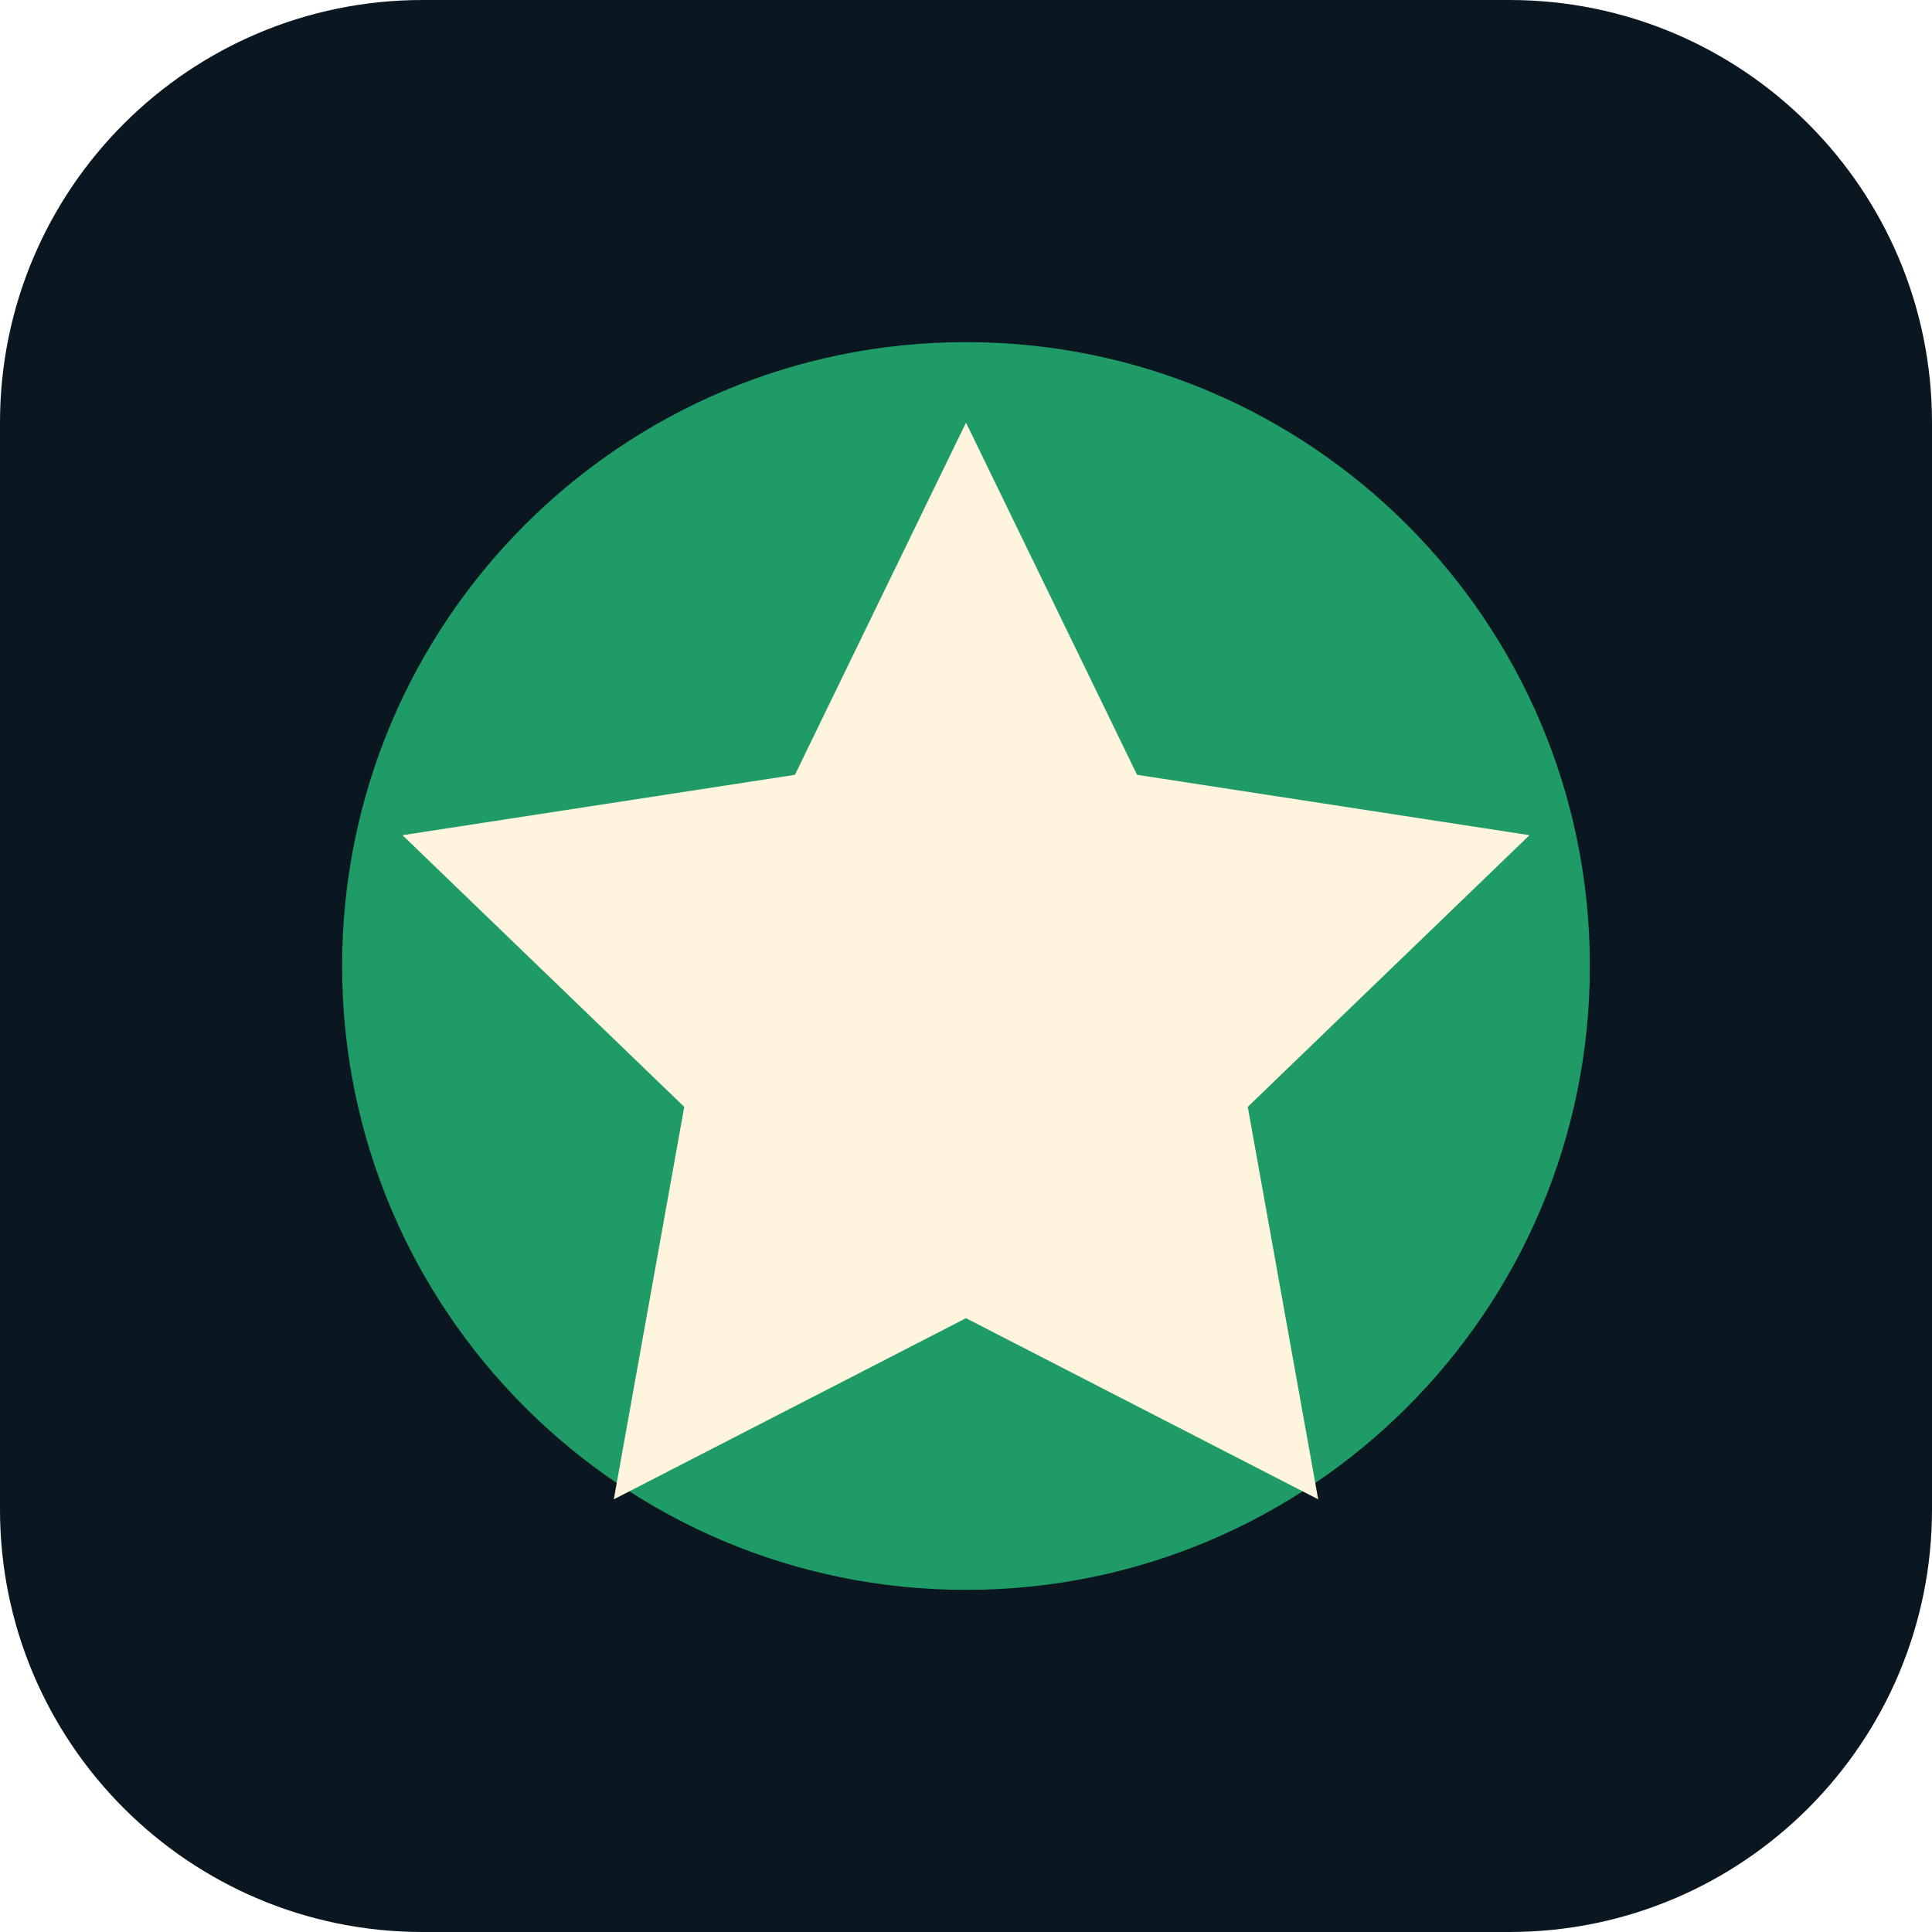
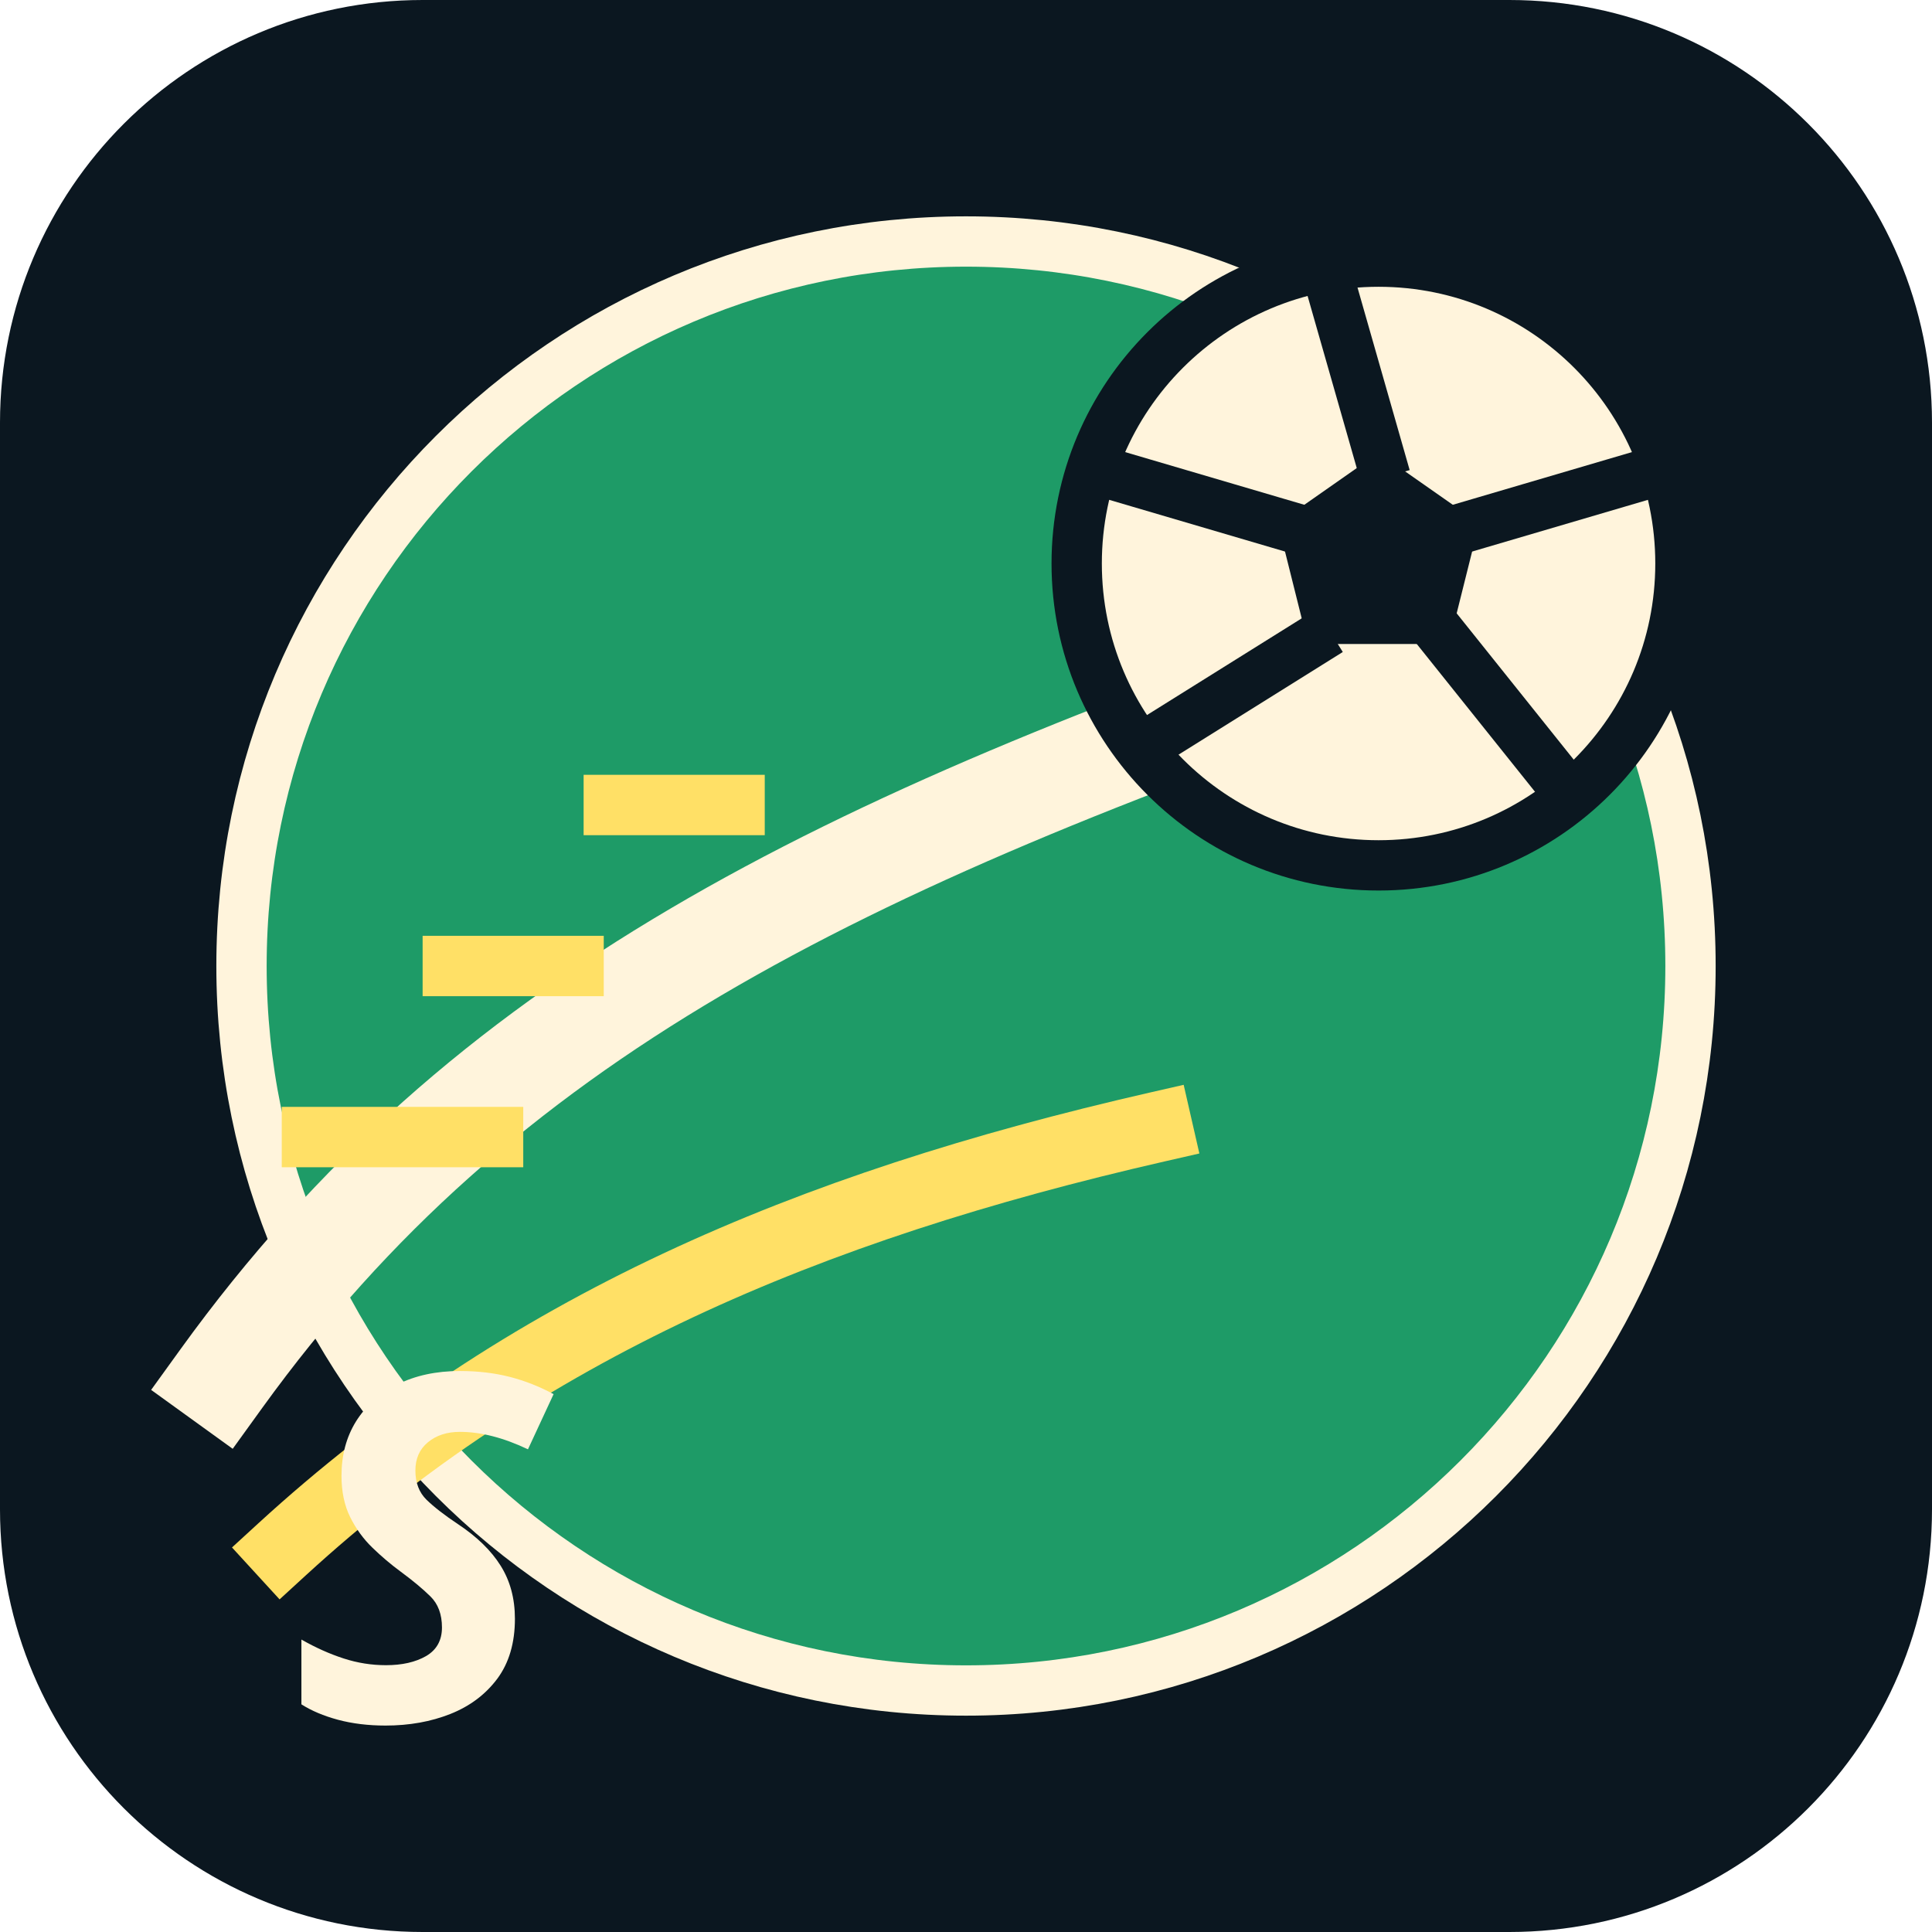
- <svg xmlns="http://www.w3.org/2000/svg" viewBox="0 0 192 192">
+ <svg xmlns="http://www.w3.org/2000/svg" viewBox="0 0 192 192" role="img" aria-labelledby="title desc">
  <rect width="192" height="192" rx="42" fill="#0b1720" />
-   <circle cx="96" cy="96" r="62" fill="#1e9b67" />
-   <path d="M96 42l17 35 39 6-28 27 7 39-35-18-35 18 7-39-28-27 39-6z" fill="#fff4dc" />
+   <circle cx="96" cy="96" r="72" fill="#1e9b67" stroke="#fff4dc" stroke-width="5" />
+   <path d="M22 137c26-36 61-53 116-72" fill="none" stroke="#fff4dc" stroke-width="10" stroke-linecap="square" />
+   <path d="M28 154c24-22 52-34 87-42" fill="none" stroke="#ffe066" stroke-width="7" stroke-linecap="square" />
+   <path d="M31 113h18M45 96h12M61 80h12" stroke="#ffe066" stroke-width="6" stroke-linecap="square" />
+   <g transform="translate(137 56)">
+     <circle r="30" fill="#fff4dc" stroke="#0b1720" stroke-width="5" />
+     <path d="M0-11 10-4 7 8H-7l-3-12Z" fill="#0b1720" />
+     <path d="M0-11-4-25M10-4l17-5M7 8l12 15M-7 8l-16 10M-10-4l-17-5" fill="none" stroke="#0b1720" stroke-width="5" stroke-linecap="square" />
+   </g>
+   <text x="29" y="171" fill="#fff4dc" font-family="system-ui, sans-serif" font-size="48" font-style="italic" font-weight="900">S</text>
</svg>
